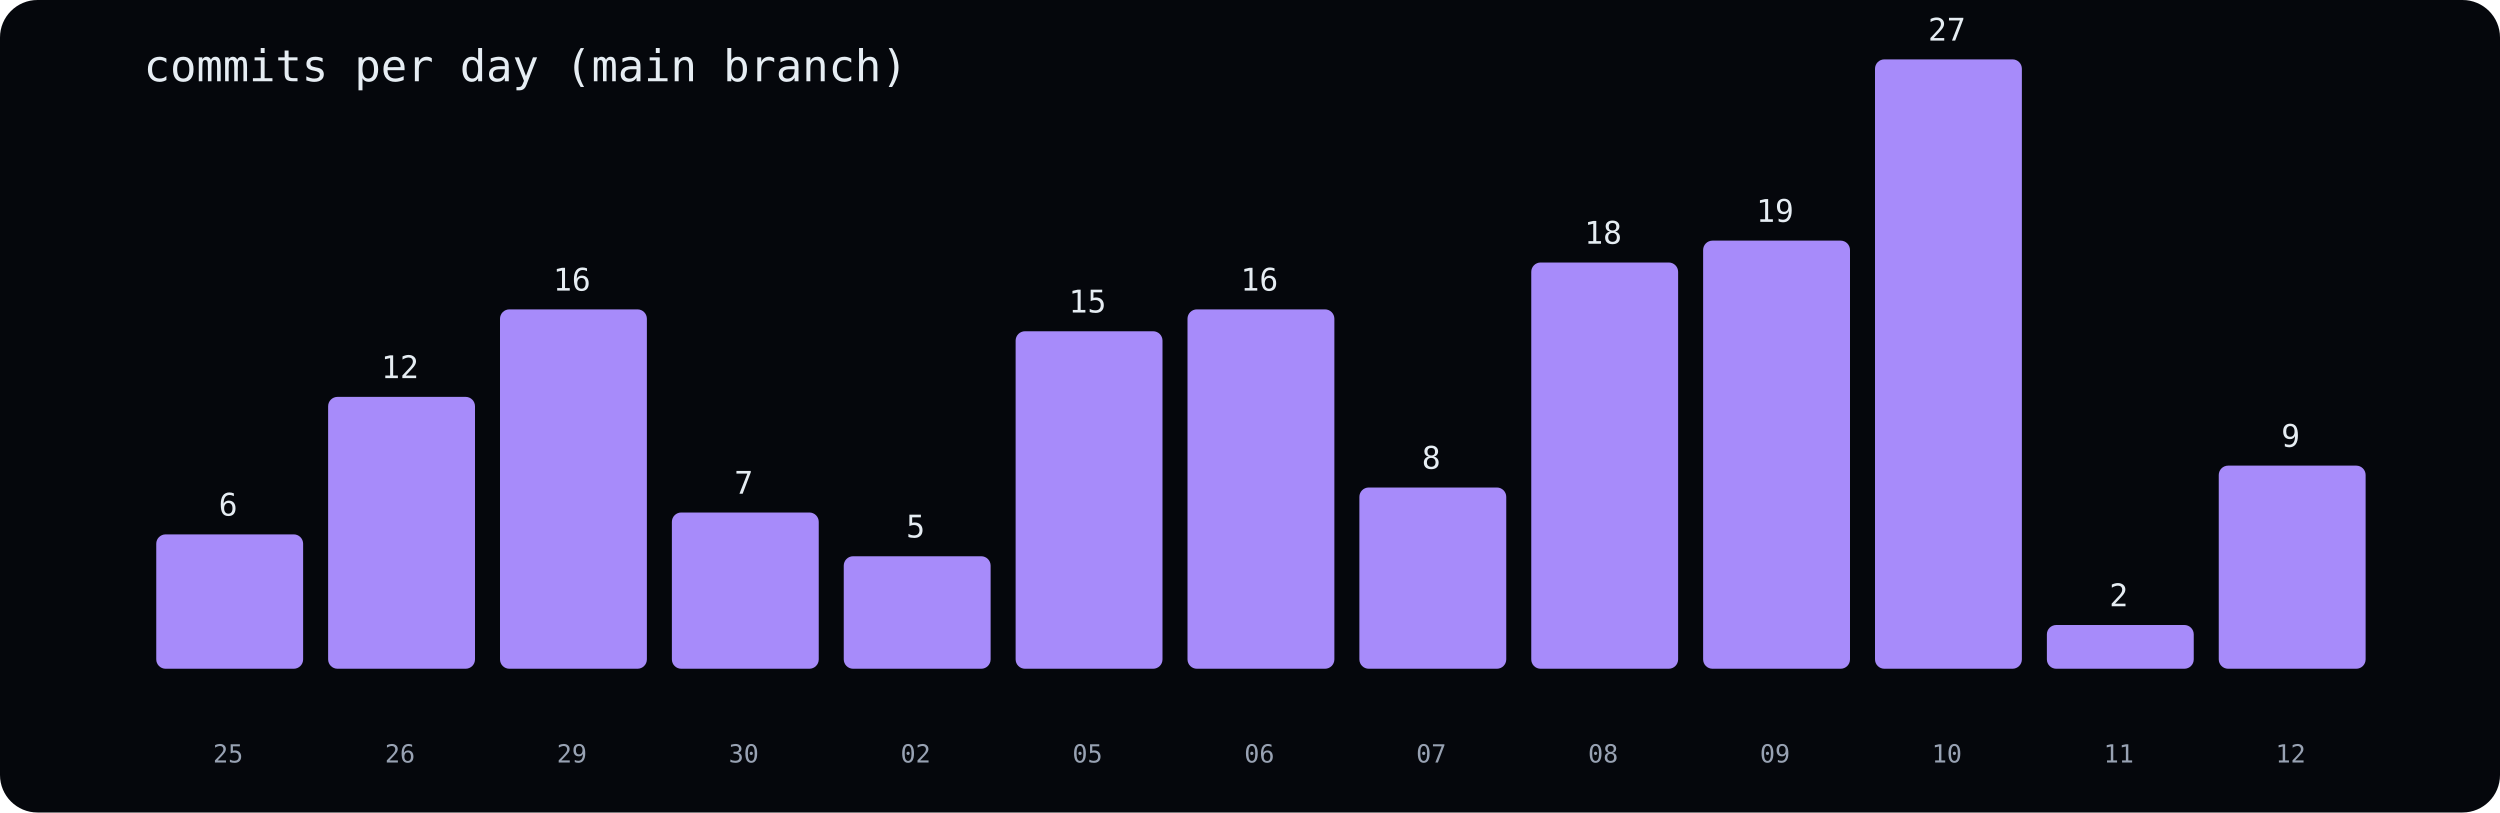
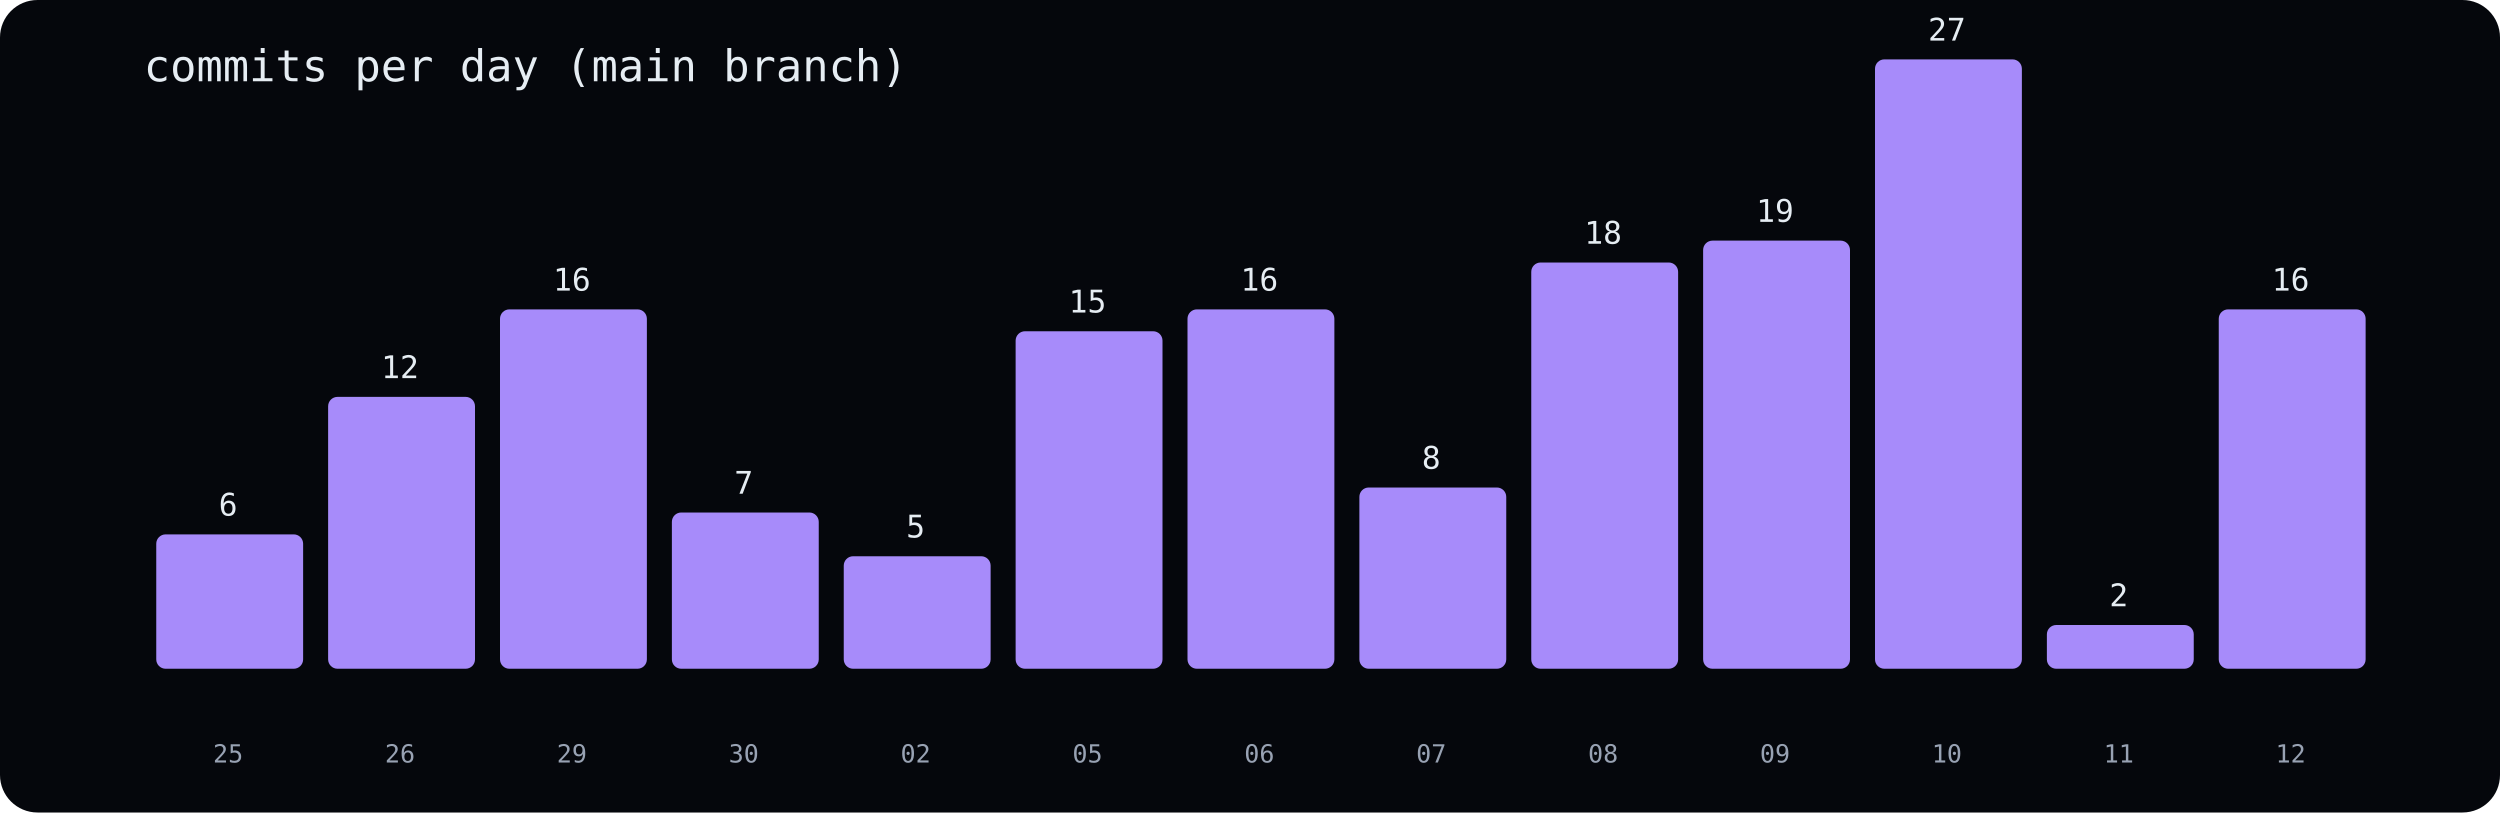
<svg xmlns="http://www.w3.org/2000/svg" viewBox="0 0 800 260" font-family="monospace">
  <rect width="800" height="260" fill="#05070c" rx="12" />
  <text x="46" y="26" fill="#e6edf3" font-size="14">commits per day (main branch)</text>
  <rect x="50" y="171" width="47" height="43" rx="3" fill="#a78bfa" />
  <text x="73" y="165" fill="#e6edf3" font-size="10" text-anchor="middle">6</text>
  <text x="73" y="244" fill="#98a2b3" font-size="8" text-anchor="middle">25</text>
  <rect x="105" y="127" width="47" height="87" rx="3" fill="#a78bfa" />
  <text x="128" y="121" fill="#e6edf3" font-size="10" text-anchor="middle">12</text>
  <text x="128" y="244" fill="#98a2b3" font-size="8" text-anchor="middle">26</text>
  <rect x="160" y="99" width="47" height="115" rx="3" fill="#a78bfa" />
  <text x="183" y="93" fill="#e6edf3" font-size="10" text-anchor="middle">16</text>
  <text x="183" y="244" fill="#98a2b3" font-size="8" text-anchor="middle">29</text>
  <rect x="215" y="164" width="47" height="50" rx="3" fill="#a78bfa" />
  <text x="238" y="158" fill="#e6edf3" font-size="10" text-anchor="middle">7</text>
  <text x="238" y="244" fill="#98a2b3" font-size="8" text-anchor="middle">30</text>
  <rect x="270" y="178" width="47" height="36" rx="3" fill="#a78bfa" />
  <text x="293" y="172" fill="#e6edf3" font-size="10" text-anchor="middle">5</text>
  <text x="293" y="244" fill="#98a2b3" font-size="8" text-anchor="middle">02</text>
  <rect x="325" y="106" width="47" height="108" rx="3" fill="#a78bfa" />
  <text x="348" y="100" fill="#e6edf3" font-size="10" text-anchor="middle">15</text>
  <text x="348" y="244" fill="#98a2b3" font-size="8" text-anchor="middle">05</text>
  <rect x="380" y="99" width="47" height="115" rx="3" fill="#a78bfa" />
  <text x="403" y="93" fill="#e6edf3" font-size="10" text-anchor="middle">16</text>
  <text x="403" y="244" fill="#98a2b3" font-size="8" text-anchor="middle">06</text>
  <rect x="435" y="156" width="47" height="58" rx="3" fill="#a78bfa" />
  <text x="458" y="150" fill="#e6edf3" font-size="10" text-anchor="middle">8</text>
  <text x="458" y="244" fill="#98a2b3" font-size="8" text-anchor="middle">07</text>
  <rect x="490" y="84" width="47" height="130" rx="3" fill="#a78bfa" />
  <text x="513" y="78" fill="#e6edf3" font-size="10" text-anchor="middle">18</text>
  <text x="513" y="244" fill="#98a2b3" font-size="8" text-anchor="middle">08</text>
  <rect x="545" y="77" width="47" height="137" rx="3" fill="#a78bfa" />
  <text x="568" y="71" fill="#e6edf3" font-size="10" text-anchor="middle">19</text>
  <text x="568" y="244" fill="#98a2b3" font-size="8" text-anchor="middle">09</text>
  <rect x="600" y="19" width="47" height="195" rx="3" fill="#a78bfa" />
  <text x="623" y="13" fill="#e6edf3" font-size="10" text-anchor="middle">27</text>
  <text x="623" y="244" fill="#98a2b3" font-size="8" text-anchor="middle">10</text>
  <rect x="655" y="200" width="47" height="14" rx="3" fill="#a78bfa" />
  <text x="678" y="194" fill="#e6edf3" font-size="10" text-anchor="middle">2</text>
  <text x="678" y="244" fill="#98a2b3" font-size="8" text-anchor="middle">11</text>
-   <rect x="710" y="149" width="47" height="65" rx="3" fill="#a78bfa" />
-   <text x="733" y="143" fill="#e6edf3" font-size="10" text-anchor="middle">9</text>
+   <rect x="710" y="99" width="47" height="115" rx="3" fill="#a78bfa" />
+   <text x="733" y="93" fill="#e6edf3" font-size="10" text-anchor="middle">16</text>
  <text x="733" y="244" fill="#98a2b3" font-size="8" text-anchor="middle">12</text>
</svg>
